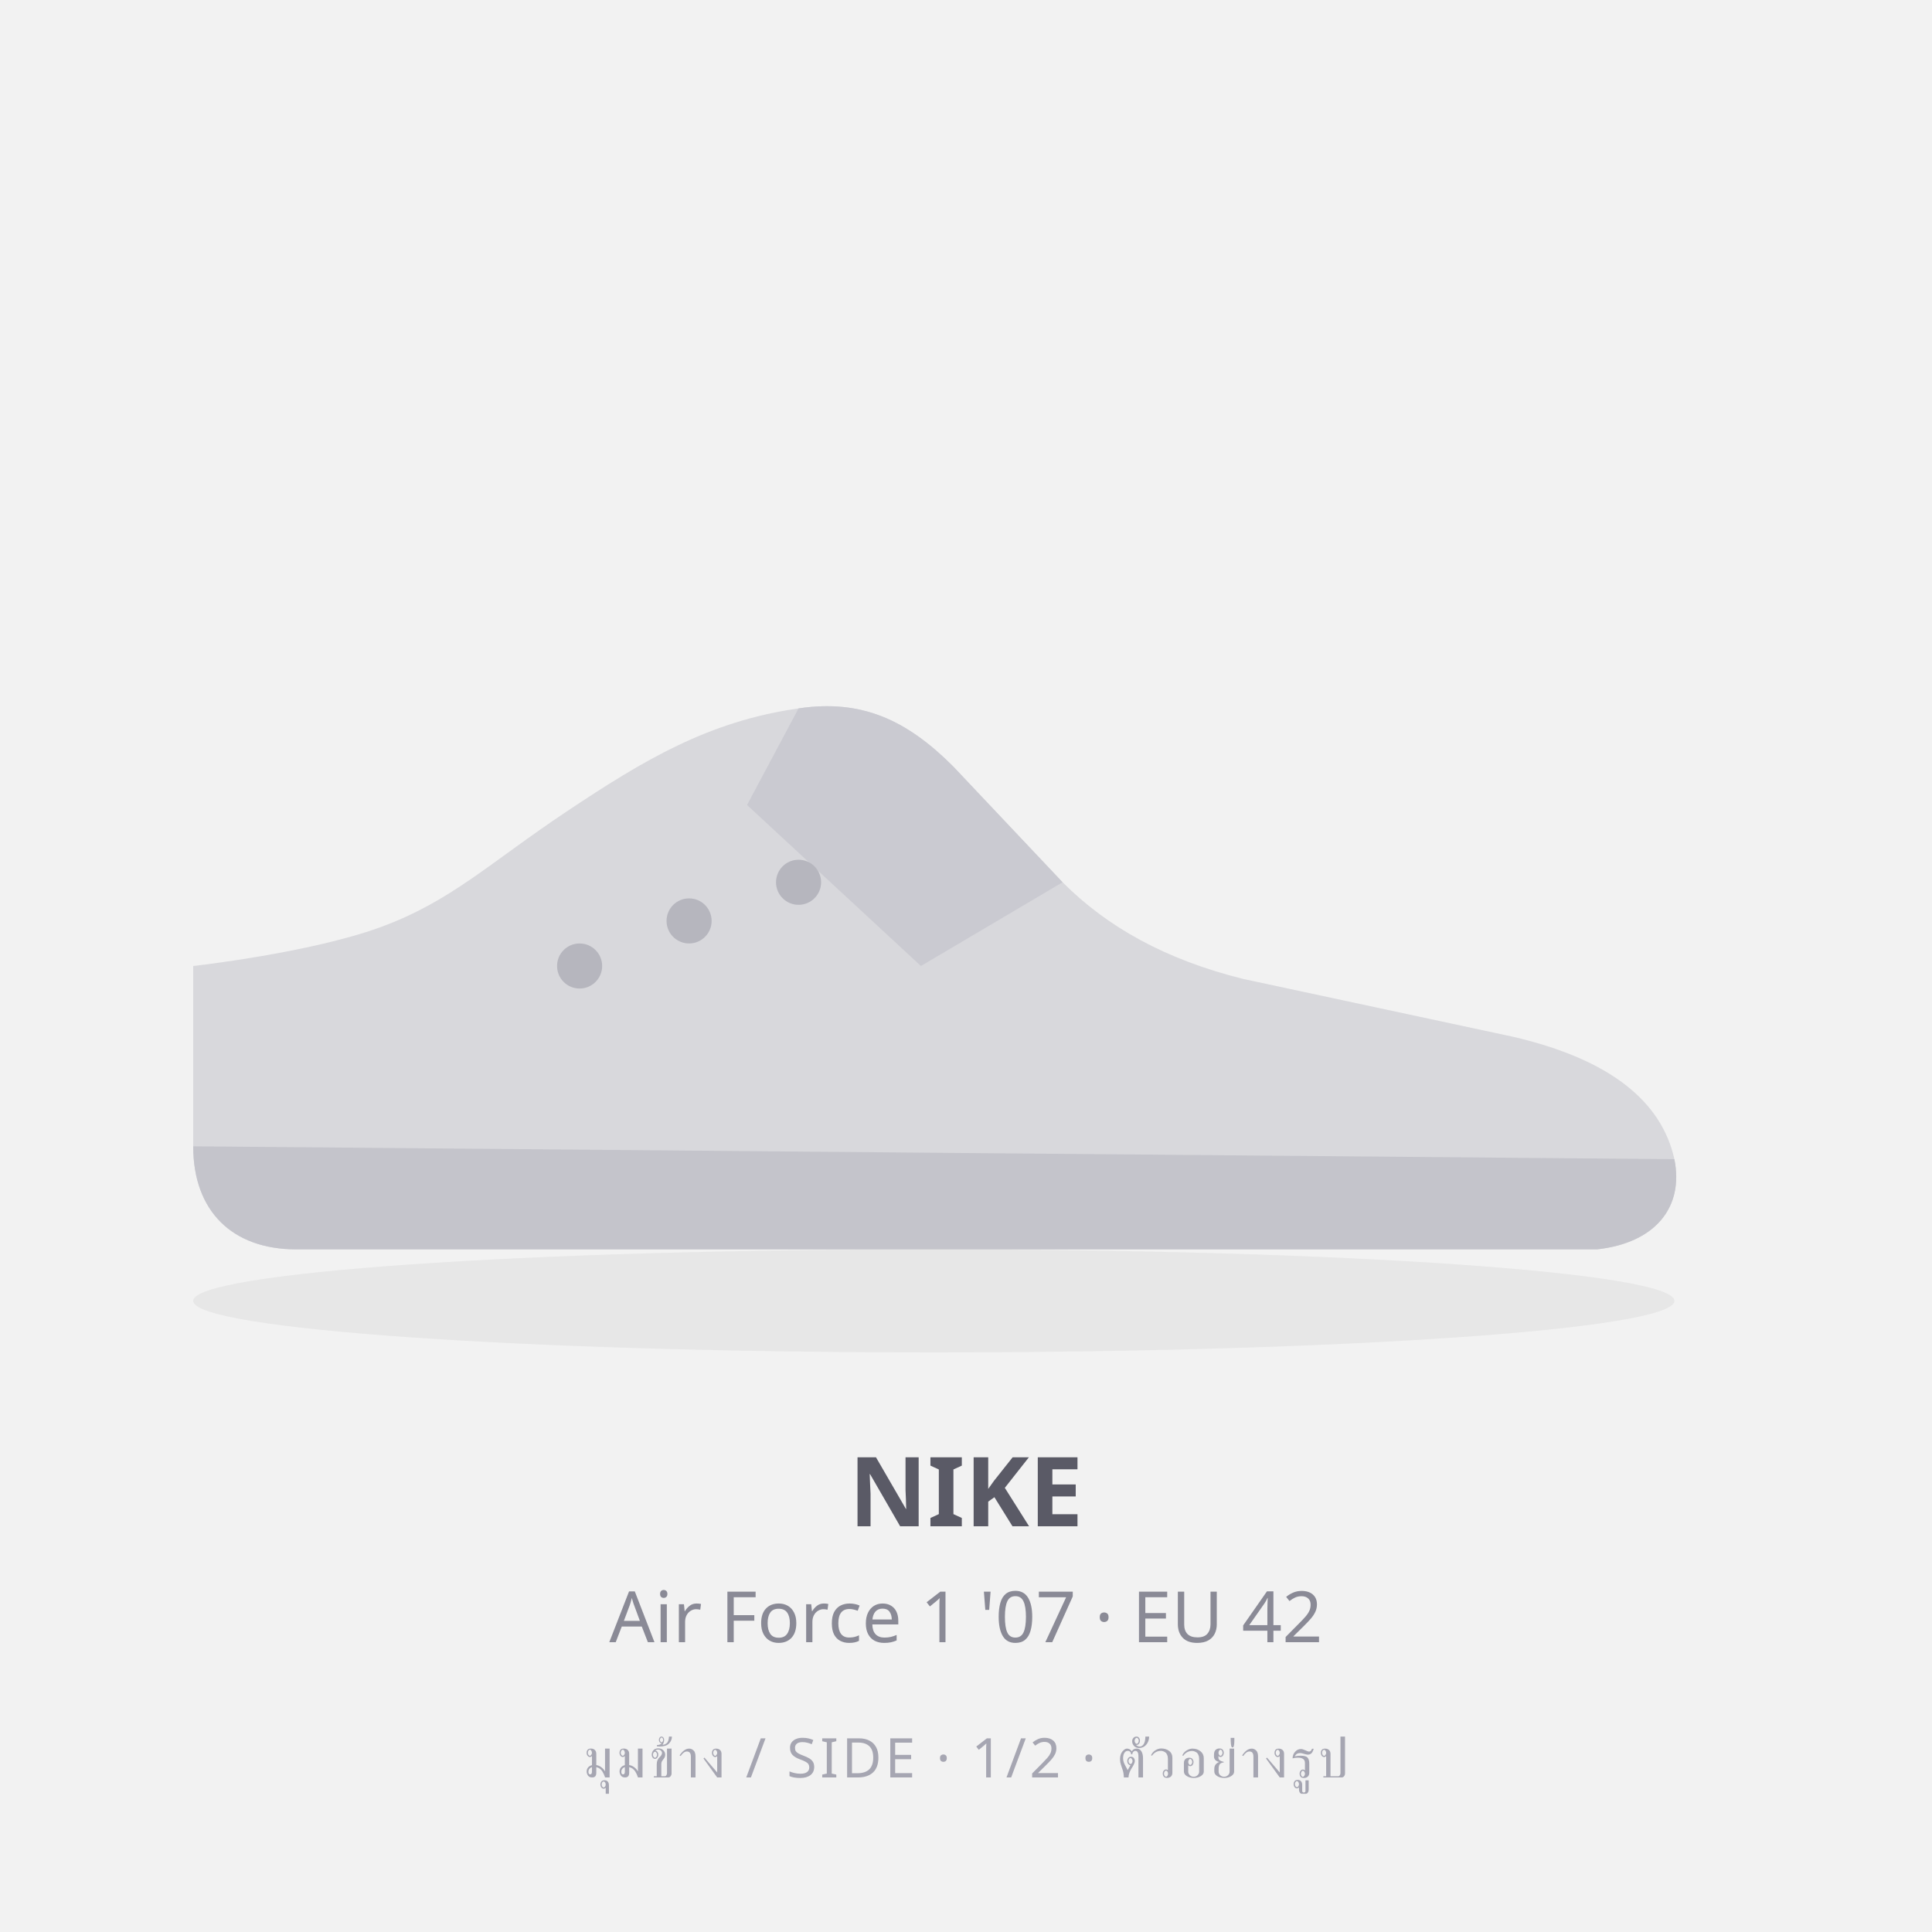
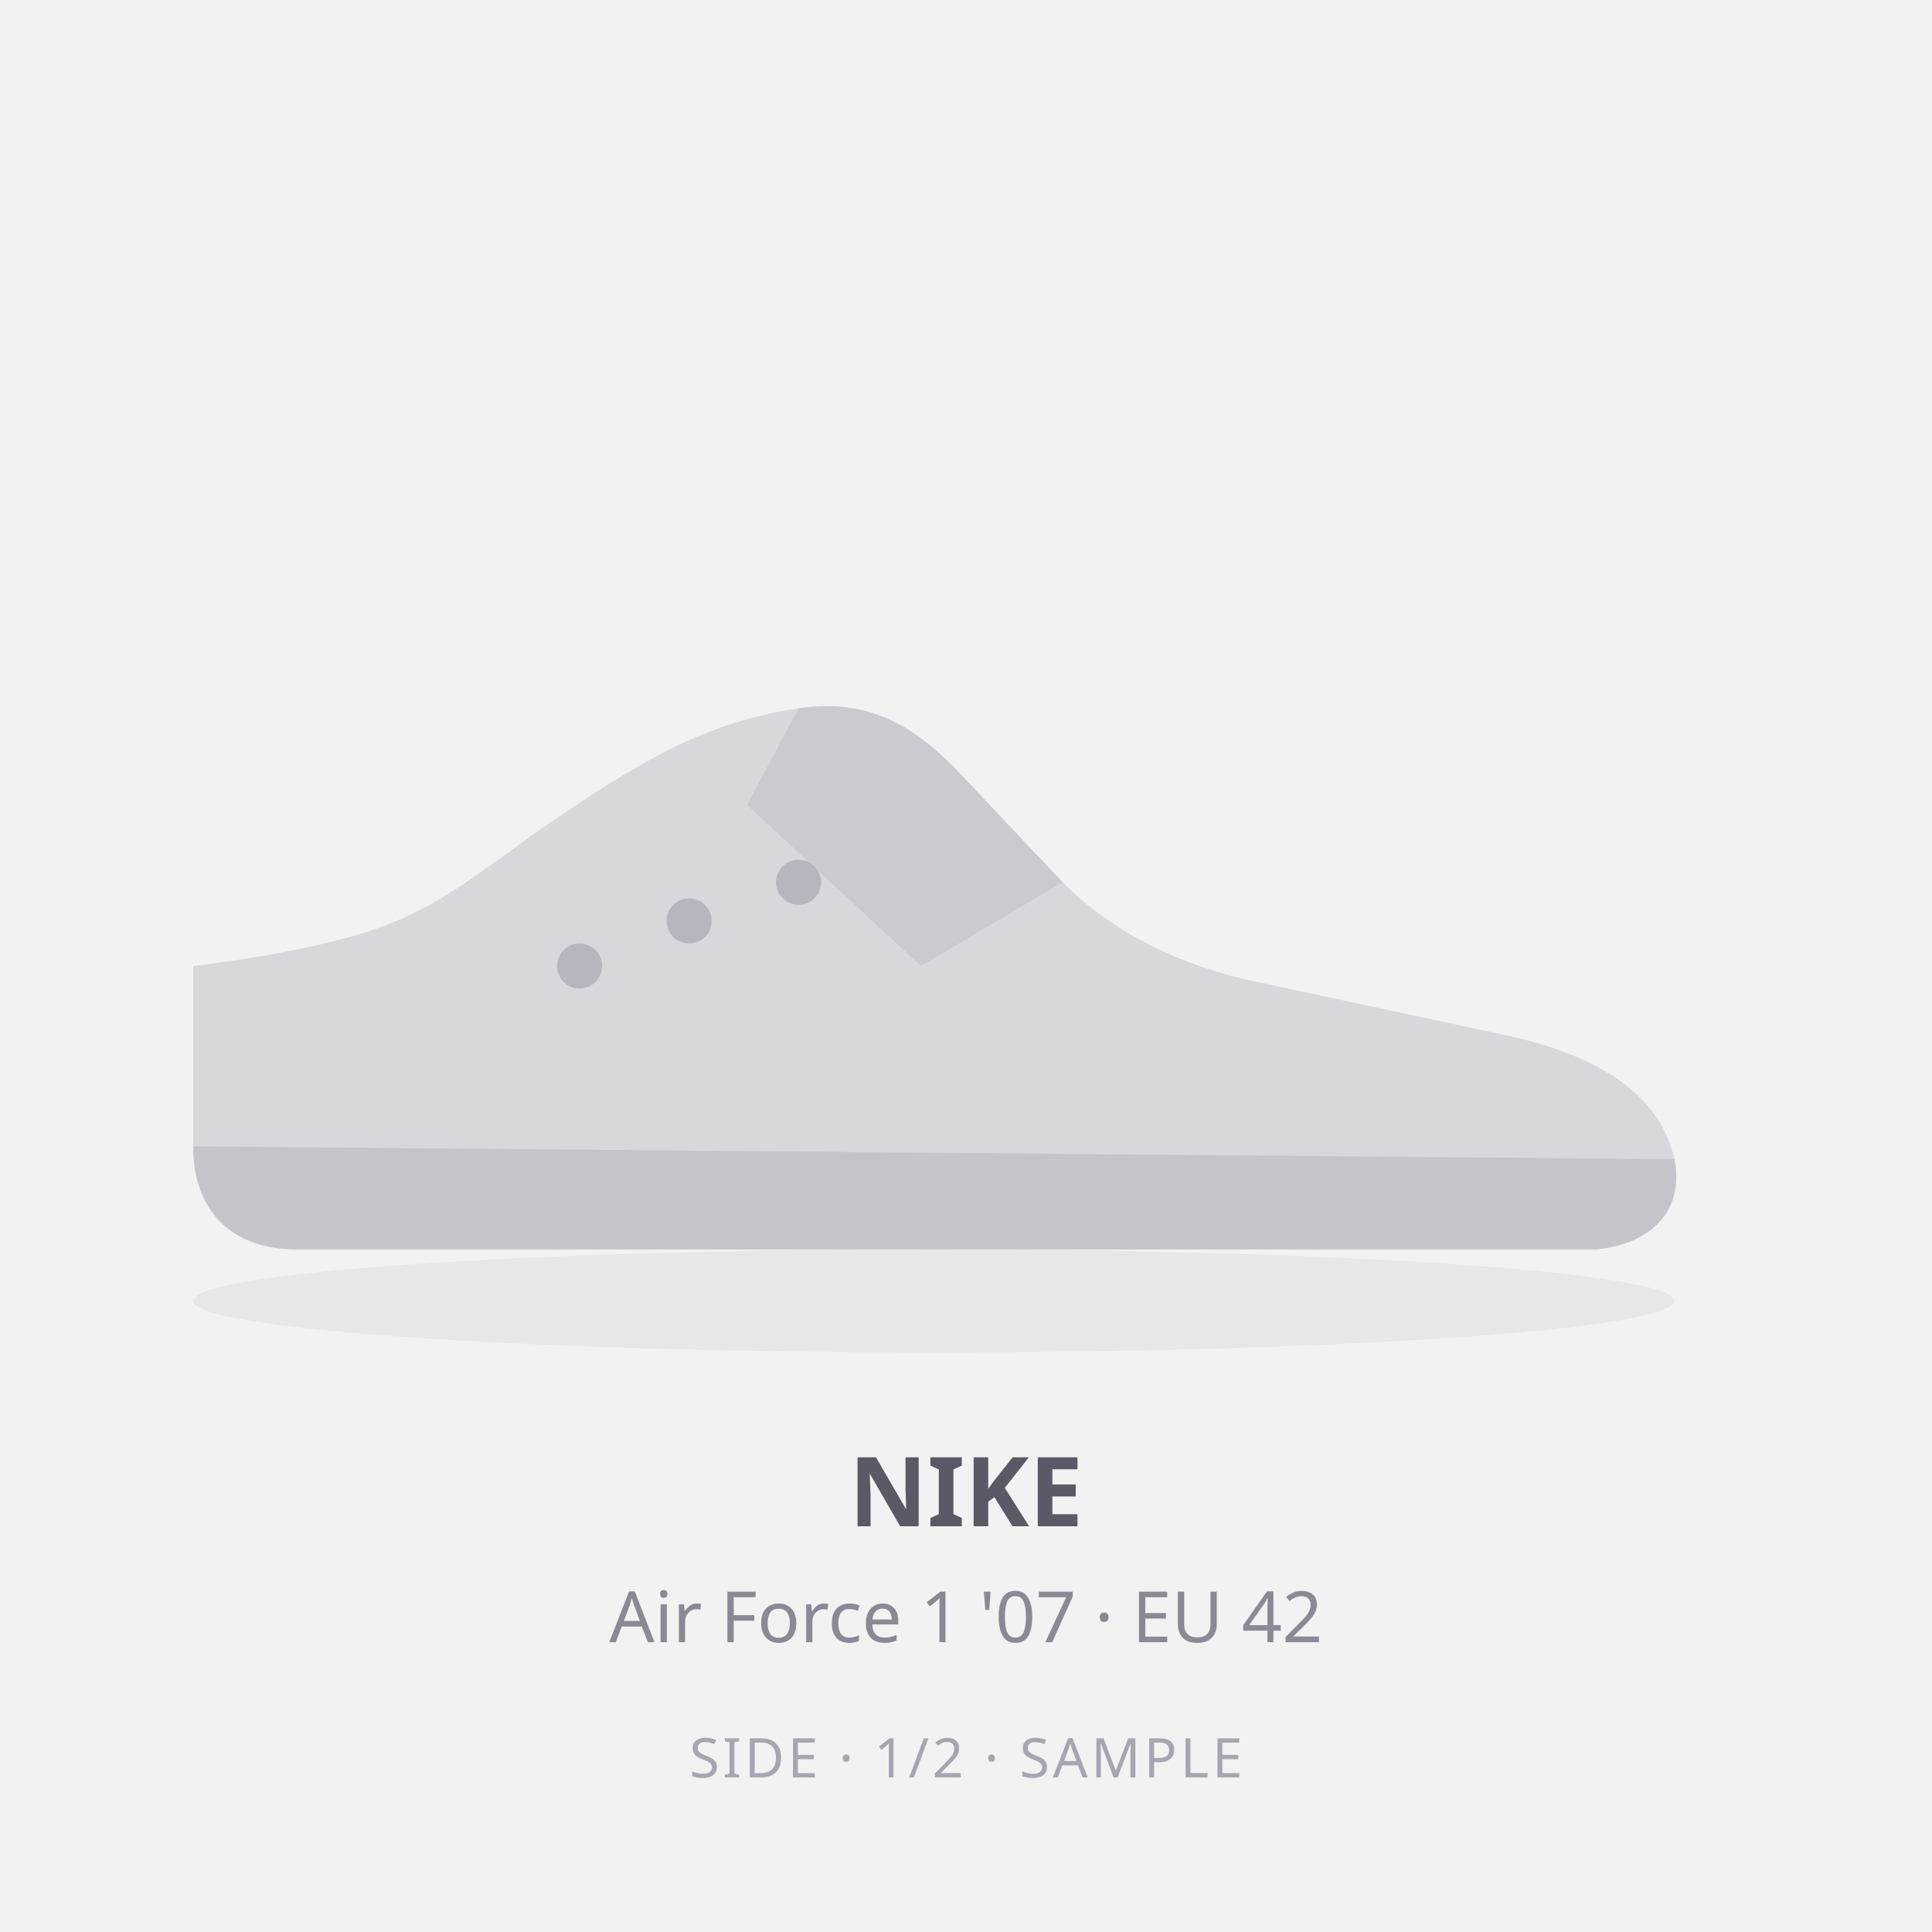
<svg xmlns="http://www.w3.org/2000/svg" viewBox="0 0 600 600" width="600" height="600" role="img" aria-labelledby="t">
  <rect width="600" height="600" fill="#F2F2F2" />
  <g transform="translate(300 300) rotate(0) scale(1) translate(-300 -300)">
    <ellipse cx="290" cy="404" rx="230" ry="16" fill="#000" opacity="0.05" />
    <path d="M60 300 C60 300 96 296 118 288 C140 280 152 268 176 252 C200 236 220 224 248 220 C268 217 282 224 296 238 L330 274 C344 288 362 298 386 304 L470 322 C500 329 516 342 520 360 C523 375 514 386 496 388 L92 388 C72 388 60 376 60 356 Z" fill="#D8D8DC" />
    <path d="M60 356 L520 360 C523 375 514 386 496 388 L92 388 C72 388 60 376 60 356 Z" fill="#C4C4CB" />
    <path d="M248 220 C268 217 282 224 296 238 L330 274 L286 300 L232 250 Z" fill="#CACAD1" />
    <circle cx="180" cy="300" r="7" fill="#B6B6BE" />
    <circle cx="214" cy="286" r="7" fill="#B6B6BE" />
    <circle cx="248" cy="274" r="7" fill="#B6B6BE" />
  </g>
  <text x="300" y="474" font-family="Kanit, 'Segoe UI', Tahoma, sans-serif" font-size="30" font-weight="700" fill="#5A5A66" text-anchor="middle">NIKE</text>
  <text x="300" y="510" font-family="Anuphan, 'Segoe UI', Tahoma, sans-serif" font-size="22" fill="#8A8A96" text-anchor="middle">Air Force 1 '07 · EU 42</text>
-   <text x="300" y="552" font-family="Anuphan, 'Segoe UI', Tahoma, sans-serif" font-size="17" letter-spacing="1" fill="#A6A6B2" text-anchor="middle">มุมข้าง / SIDE · 1/2 · ตัวอย่างรูป</text>
+   <text x="300" y="552" font-family="Anuphan, 'Segoe UI', Tahoma, sans-serif" font-size="17" letter-spacing="1" fill="#A6A6B2" text-anchor="middle">SIDE · 1/2 · SAMPLE</text>
</svg>
